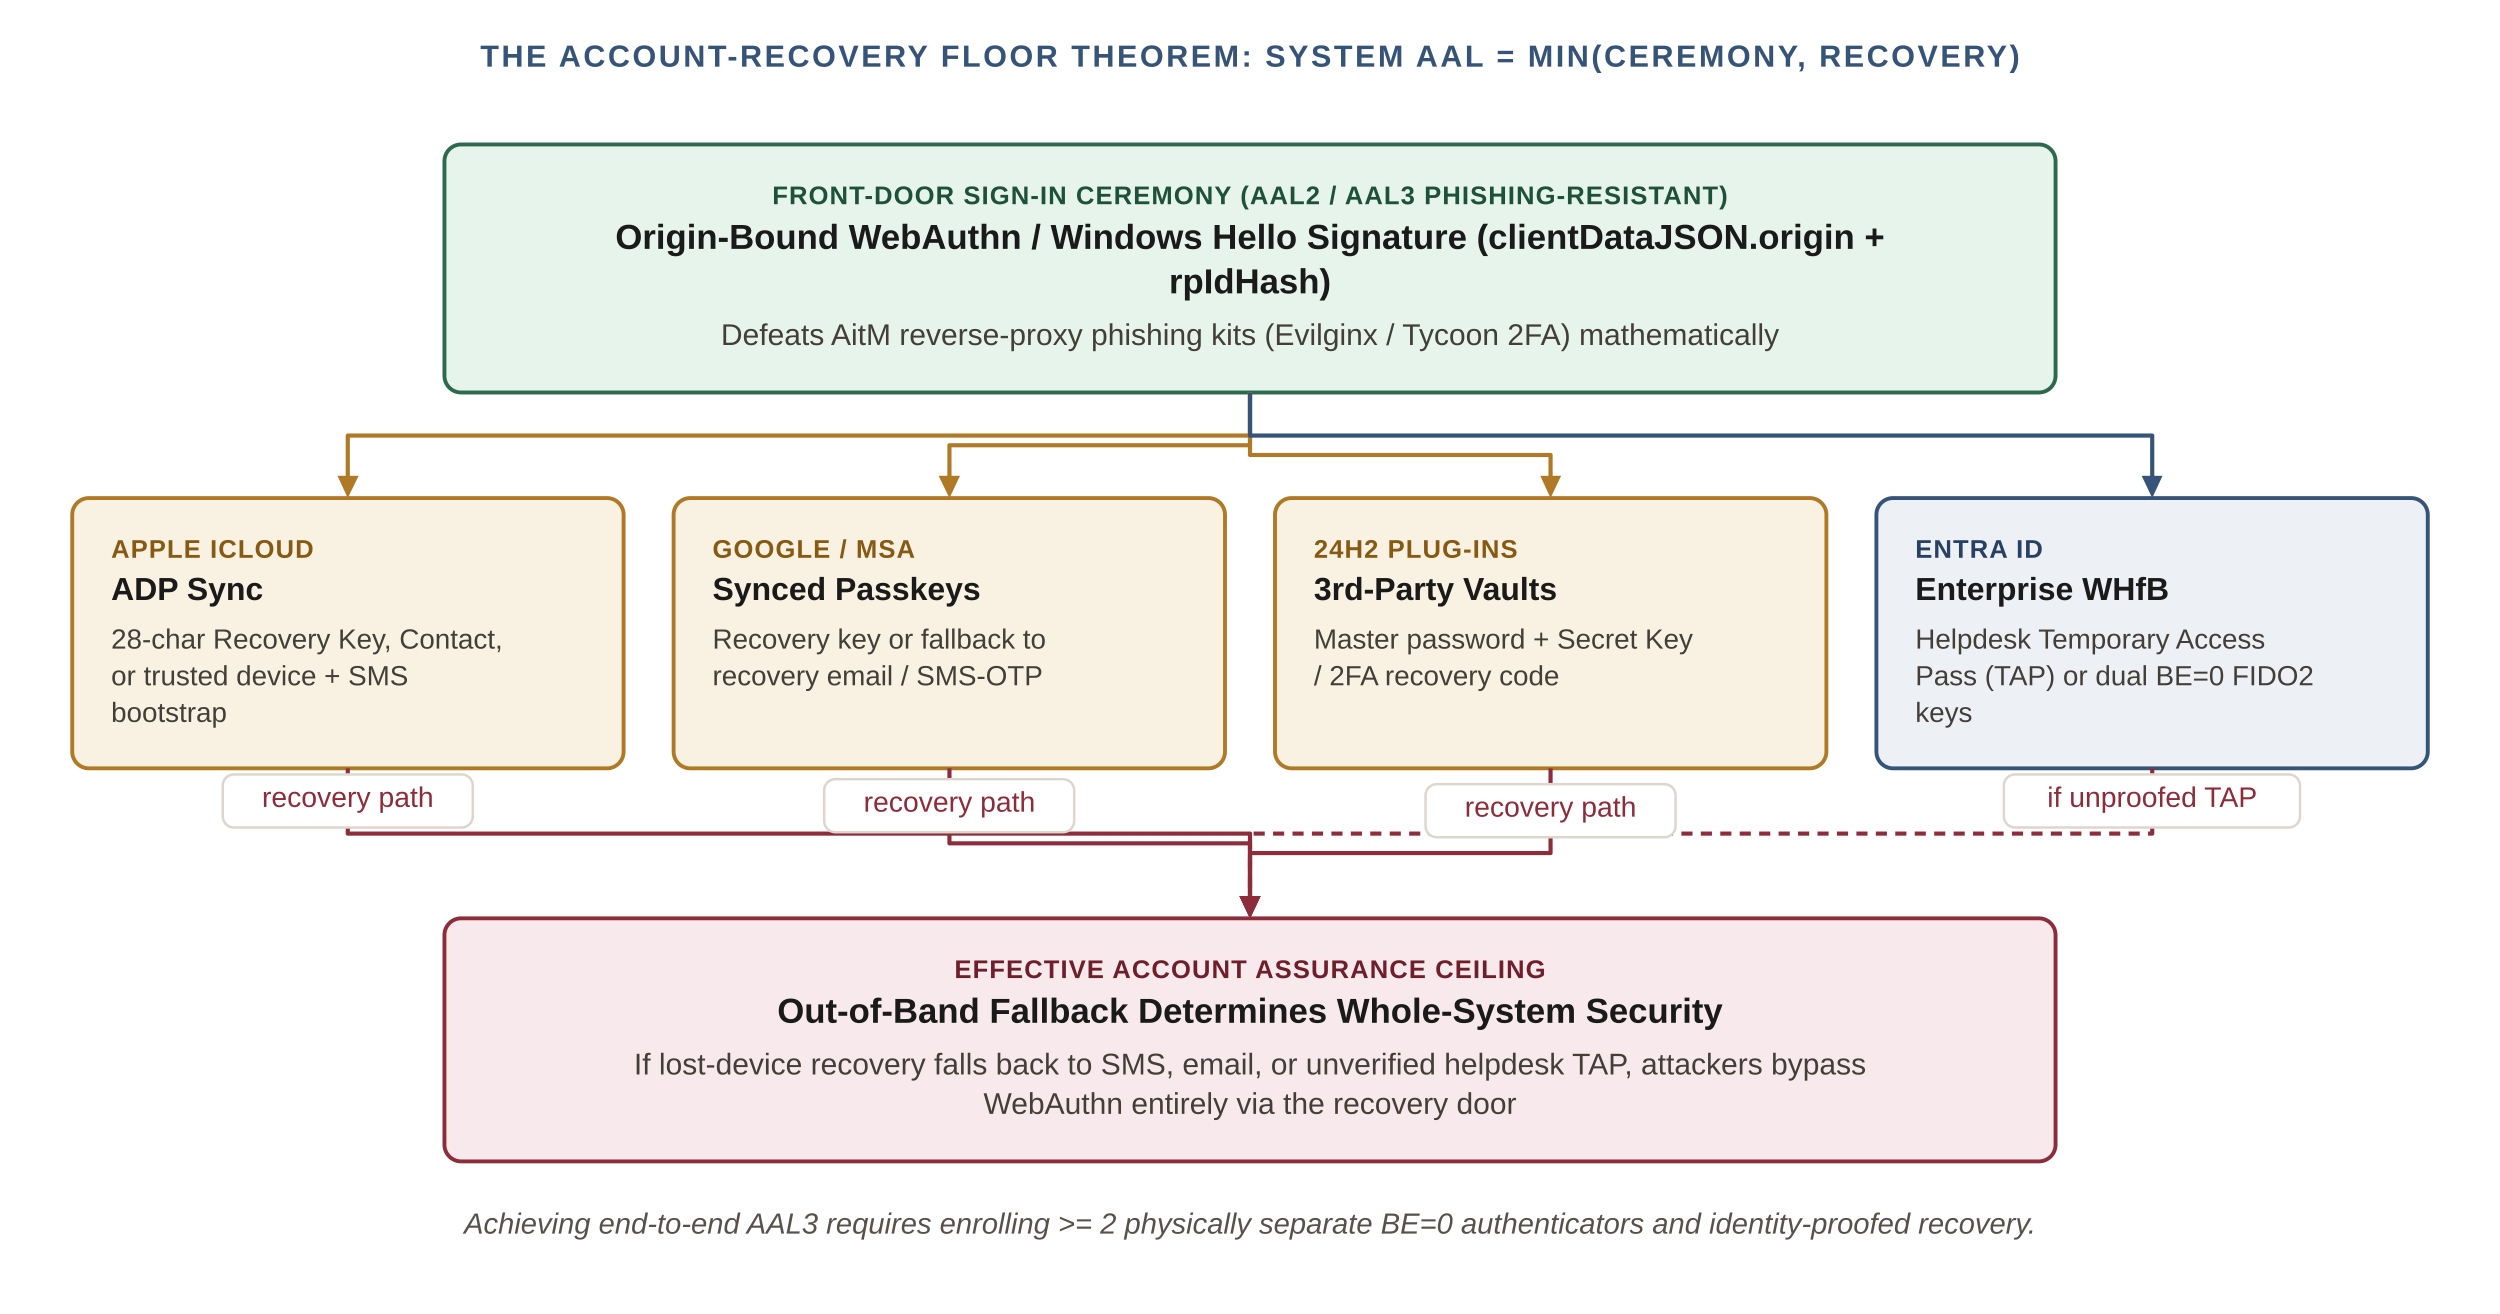
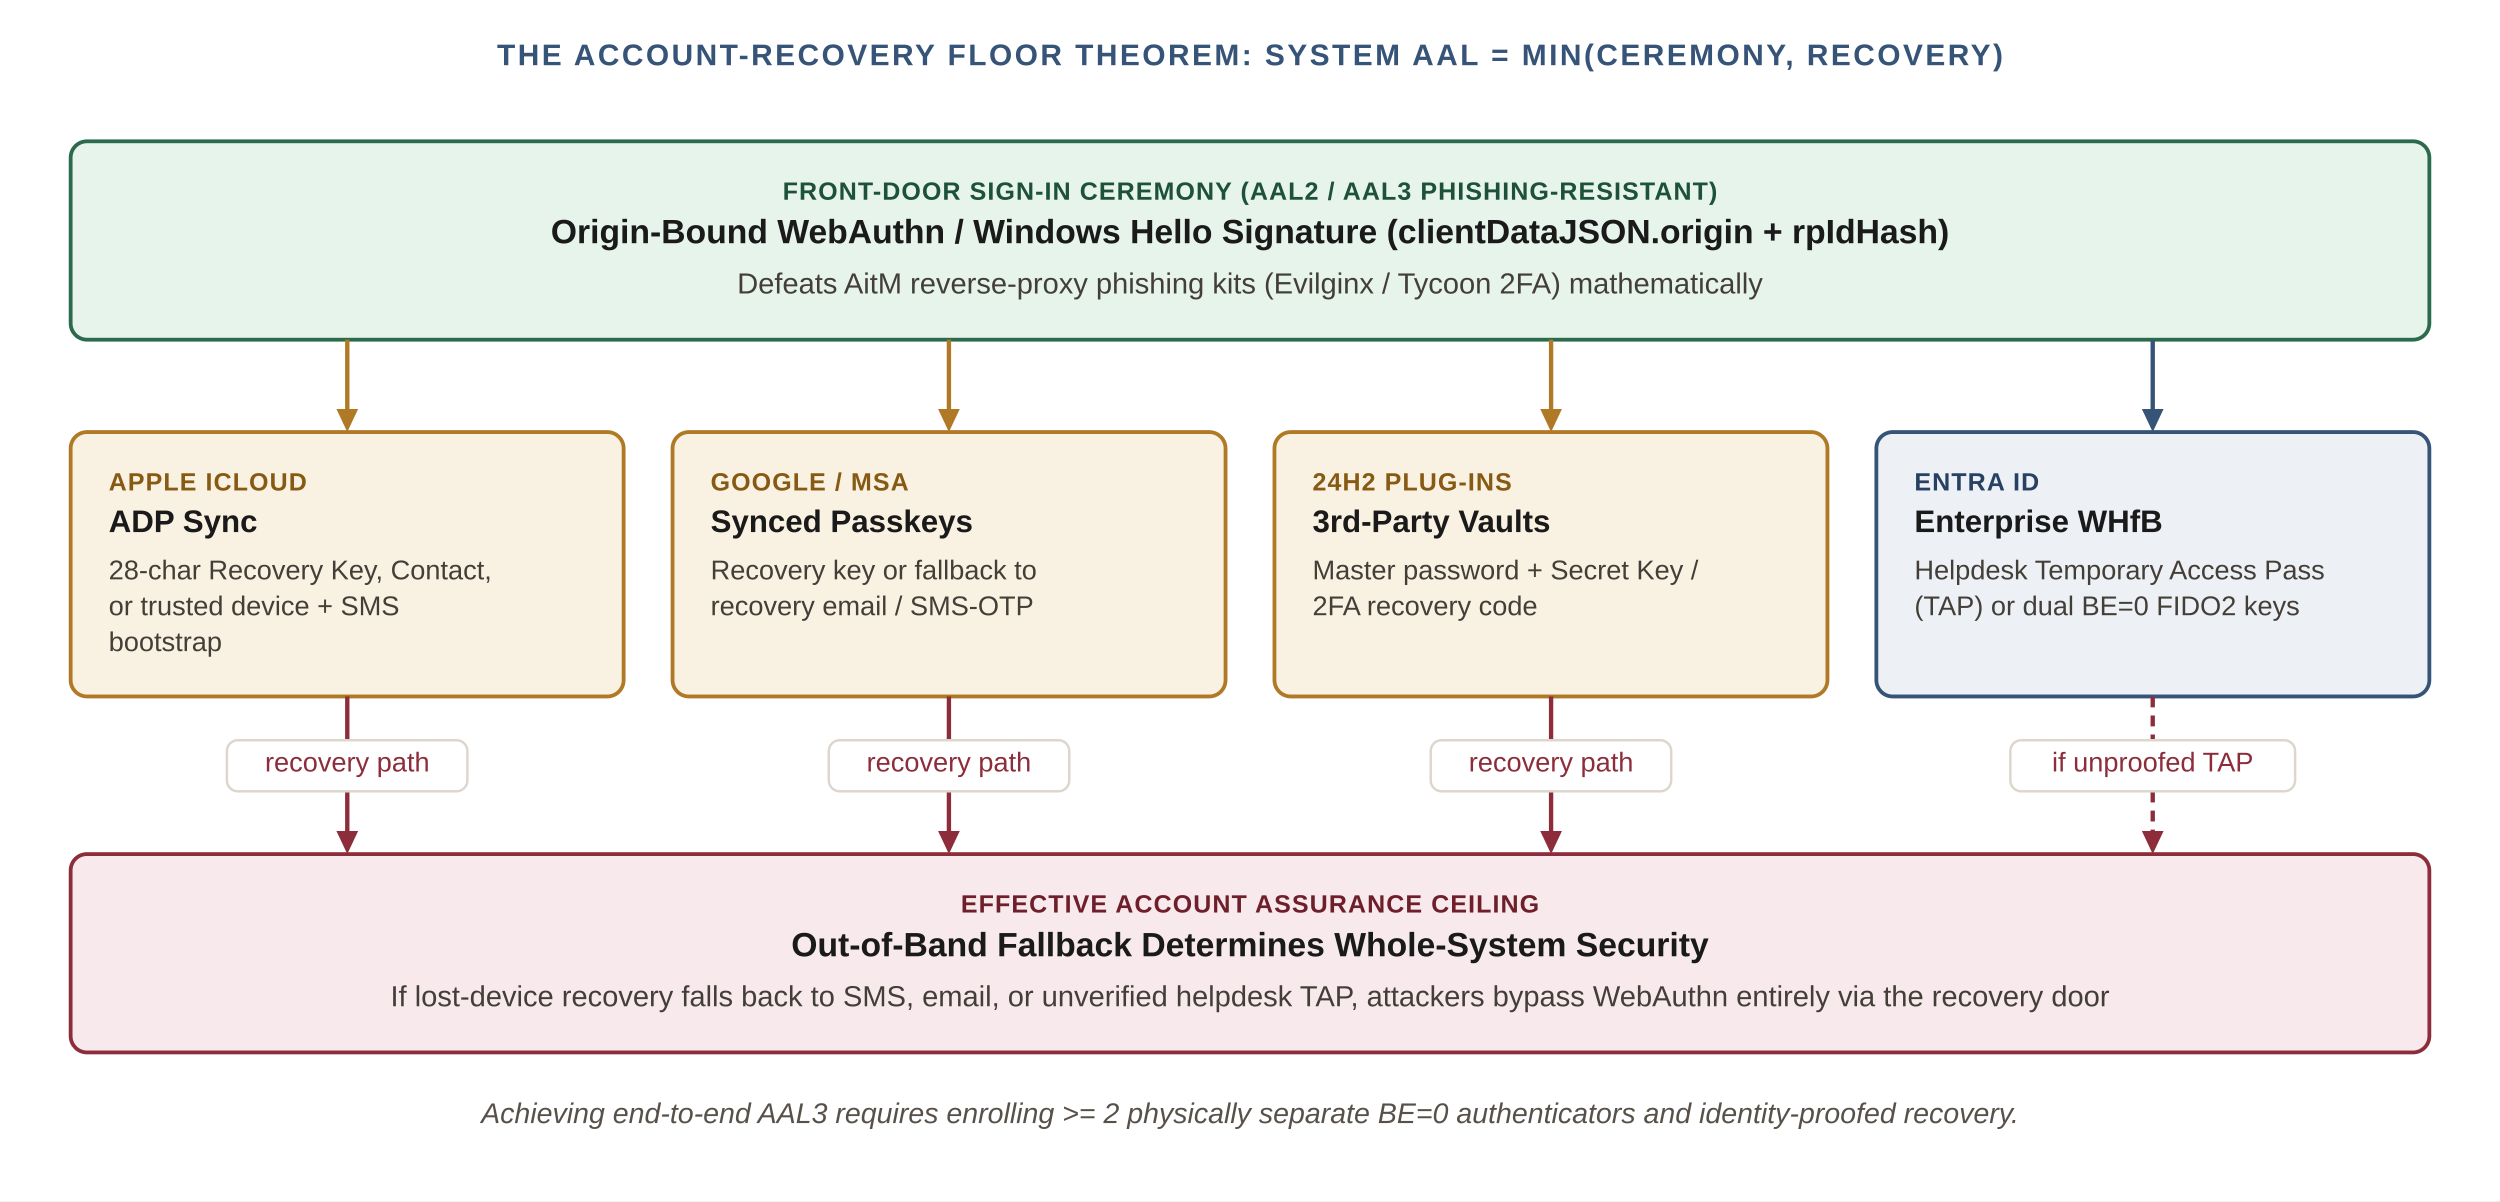
- <svg xmlns="http://www.w3.org/2000/svg" viewBox="0 0 900 473" width="900" height="473">
-   <rect x="0" y="0" width="900" height="473" fill="#ffffff" />
-   <text x="450.0" y="24.0" font-family="-apple-system, BlinkMacSystemFont, &quot;Segoe UI&quot;, &quot;Helvetica Neue&quot;, Arial, sans-serif" font-size="11.0" font-weight="700" letter-spacing="0.90px" fill="#365378" text-anchor="middle">THE ACCOUNT-RECOVERY FLOOR THEOREM: SYSTEM AAL = MIN(CEREMONY, RECOVERY)</text>
-   <rect x="160.0" y="52.0" width="580.0" height="89.3" rx="6.0" fill="#e6f4ec" stroke="#2b6a4c" stroke-width="1.4" />
-   <text x="450.0" y="73.5" font-family="-apple-system, BlinkMacSystemFont, &quot;Segoe UI&quot;, &quot;Helvetica Neue&quot;, Arial, sans-serif" font-size="9.2" font-weight="700" letter-spacing="0.40px" fill="#1e5139" text-anchor="middle">FRONT-DOOR SIGN-IN CEREMONY (AAL2 / AAL3 PHISHING-RESISTANT)</text>
-   <text x="450.0" y="89.6" font-family="-apple-system, BlinkMacSystemFont, &quot;Segoe UI&quot;, &quot;Helvetica Neue&quot;, Arial, sans-serif" font-size="12.5" font-weight="700" fill="#1a1a1a" text-anchor="middle">Origin-Bound WebAuthn / Windows Hello Signature (clientDataJSON.origin +</text>
-   <text x="450.0" y="105.6" font-family="-apple-system, BlinkMacSystemFont, &quot;Segoe UI&quot;, &quot;Helvetica Neue&quot;, Arial, sans-serif" font-size="12.5" font-weight="700" fill="#1a1a1a" text-anchor="middle">rpIdHash)</text>
-   <text x="450.0" y="124.2" font-family="-apple-system, BlinkMacSystemFont, &quot;Segoe UI&quot;, &quot;Helvetica Neue&quot;, Arial, sans-serif" font-size="10.8" font-weight="400" fill="#433e38" text-anchor="middle">Defeats AitM reverse-proxy phishing kits (Evilginx / Tycoon 2FA) mathematically</text>
-   <rect x="26.0" y="179.3" width="198.5" height="97.3" rx="6.0" fill="#f9f1e1" stroke="#b07926" stroke-width="1.4" />
-   <text x="40.0" y="200.8" font-family="-apple-system, BlinkMacSystemFont, &quot;Segoe UI&quot;, &quot;Helvetica Neue&quot;, Arial, sans-serif" font-size="9.2" font-weight="700" letter-spacing="0.40px" fill="#875a14" text-anchor="start">APPLE ICLOUD</text>
-   <text x="40.0" y="216.0" font-family="-apple-system, BlinkMacSystemFont, &quot;Segoe UI&quot;, &quot;Helvetica Neue&quot;, Arial, sans-serif" font-size="11.5" font-weight="700" fill="#1a1a1a" text-anchor="start">ADP Sync</text>
-   <text x="40.0" y="233.5" font-family="-apple-system, BlinkMacSystemFont, &quot;Segoe UI&quot;, &quot;Helvetica Neue&quot;, Arial, sans-serif" font-size="10.0" font-weight="400" fill="#433e38" text-anchor="start">28-char Recovery Key, Contact,</text>
-   <text x="40.0" y="246.7" font-family="-apple-system, BlinkMacSystemFont, &quot;Segoe UI&quot;, &quot;Helvetica Neue&quot;, Arial, sans-serif" font-size="10.0" font-weight="400" fill="#433e38" text-anchor="start">or trusted device + SMS</text>
-   <text x="40.0" y="259.9" font-family="-apple-system, BlinkMacSystemFont, &quot;Segoe UI&quot;, &quot;Helvetica Neue&quot;, Arial, sans-serif" font-size="10.0" font-weight="400" fill="#433e38" text-anchor="start">bootstrap</text>
-   <rect x="242.5" y="179.3" width="198.5" height="97.3" rx="6.0" fill="#f9f1e1" stroke="#b07926" stroke-width="1.4" />
-   <text x="256.5" y="200.8" font-family="-apple-system, BlinkMacSystemFont, &quot;Segoe UI&quot;, &quot;Helvetica Neue&quot;, Arial, sans-serif" font-size="9.2" font-weight="700" letter-spacing="0.40px" fill="#875a14" text-anchor="start">GOOGLE / MSA</text>
-   <text x="256.5" y="216.0" font-family="-apple-system, BlinkMacSystemFont, &quot;Segoe UI&quot;, &quot;Helvetica Neue&quot;, Arial, sans-serif" font-size="11.5" font-weight="700" fill="#1a1a1a" text-anchor="start">Synced Passkeys</text>
-   <text x="256.5" y="233.5" font-family="-apple-system, BlinkMacSystemFont, &quot;Segoe UI&quot;, &quot;Helvetica Neue&quot;, Arial, sans-serif" font-size="10.0" font-weight="400" fill="#433e38" text-anchor="start">Recovery key or fallback to</text>
-   <text x="256.5" y="246.7" font-family="-apple-system, BlinkMacSystemFont, &quot;Segoe UI&quot;, &quot;Helvetica Neue&quot;, Arial, sans-serif" font-size="10.0" font-weight="400" fill="#433e38" text-anchor="start">recovery email / SMS-OTP</text>
-   <rect x="459.0" y="179.3" width="198.5" height="97.3" rx="6.0" fill="#f9f1e1" stroke="#b07926" stroke-width="1.4" />
-   <text x="473.0" y="200.8" font-family="-apple-system, BlinkMacSystemFont, &quot;Segoe UI&quot;, &quot;Helvetica Neue&quot;, Arial, sans-serif" font-size="9.2" font-weight="700" letter-spacing="0.40px" fill="#875a14" text-anchor="start">24H2 PLUG-INS</text>
-   <text x="473.0" y="216.0" font-family="-apple-system, BlinkMacSystemFont, &quot;Segoe UI&quot;, &quot;Helvetica Neue&quot;, Arial, sans-serif" font-size="11.5" font-weight="700" fill="#1a1a1a" text-anchor="start">3rd-Party Vaults</text>
-   <text x="473.0" y="233.5" font-family="-apple-system, BlinkMacSystemFont, &quot;Segoe UI&quot;, &quot;Helvetica Neue&quot;, Arial, sans-serif" font-size="10.0" font-weight="400" fill="#433e38" text-anchor="start">Master password + Secret Key</text>
-   <text x="473.0" y="246.7" font-family="-apple-system, BlinkMacSystemFont, &quot;Segoe UI&quot;, &quot;Helvetica Neue&quot;, Arial, sans-serif" font-size="10.0" font-weight="400" fill="#433e38" text-anchor="start">/ 2FA recovery code</text>
-   <rect x="675.5" y="179.3" width="198.5" height="97.3" rx="6.0" fill="#edf1f6" stroke="#365378" stroke-width="1.4" />
-   <text x="689.5" y="200.8" font-family="-apple-system, BlinkMacSystemFont, &quot;Segoe UI&quot;, &quot;Helvetica Neue&quot;, Arial, sans-serif" font-size="9.2" font-weight="700" letter-spacing="0.40px" fill="#284163" text-anchor="start">ENTRA ID</text>
-   <text x="689.5" y="216.0" font-family="-apple-system, BlinkMacSystemFont, &quot;Segoe UI&quot;, &quot;Helvetica Neue&quot;, Arial, sans-serif" font-size="11.5" font-weight="700" fill="#1a1a1a" text-anchor="start">Enterprise WHfB</text>
-   <text x="689.5" y="233.5" font-family="-apple-system, BlinkMacSystemFont, &quot;Segoe UI&quot;, &quot;Helvetica Neue&quot;, Arial, sans-serif" font-size="10.0" font-weight="400" fill="#433e38" text-anchor="start">Helpdesk Temporary Access</text>
-   <text x="689.5" y="246.7" font-family="-apple-system, BlinkMacSystemFont, &quot;Segoe UI&quot;, &quot;Helvetica Neue&quot;, Arial, sans-serif" font-size="10.0" font-weight="400" fill="#433e38" text-anchor="start">Pass (TAP) or dual BE=0 FIDO2</text>
-   <text x="689.5" y="259.9" font-family="-apple-system, BlinkMacSystemFont, &quot;Segoe UI&quot;, &quot;Helvetica Neue&quot;, Arial, sans-serif" font-size="10.0" font-weight="400" fill="#433e38" text-anchor="start">keys</text>
-   <rect x="160.0" y="330.6" width="580.0" height="87.5" rx="6.0" fill="#f8eaec" stroke="#8d2d3b" stroke-width="1.4" />
-   <text x="450.0" y="352.1" font-family="-apple-system, BlinkMacSystemFont, &quot;Segoe UI&quot;, &quot;Helvetica Neue&quot;, Arial, sans-serif" font-size="9.2" font-weight="700" letter-spacing="0.40px" fill="#6e1f2b" text-anchor="middle">EFFECTIVE ACCOUNT ASSURANCE CEILING</text>
-   <text x="450.0" y="368.2" font-family="-apple-system, BlinkMacSystemFont, &quot;Segoe UI&quot;, &quot;Helvetica Neue&quot;, Arial, sans-serif" font-size="12.5" font-weight="700" fill="#1a1a1a" text-anchor="middle">Out-of-Band Fallback Determines Whole-System Security</text>
-   <text x="450.0" y="386.8" font-family="-apple-system, BlinkMacSystemFont, &quot;Segoe UI&quot;, &quot;Helvetica Neue&quot;, Arial, sans-serif" font-size="10.8" font-weight="400" fill="#433e38" text-anchor="middle">If lost-device recovery falls back to SMS, email, or unverified helpdesk TAP, attackers bypass</text>
-   <text x="450.0" y="401.0" font-family="-apple-system, BlinkMacSystemFont, &quot;Segoe UI&quot;, &quot;Helvetica Neue&quot;, Arial, sans-serif" font-size="10.8" font-weight="400" fill="#433e38" text-anchor="middle">WebAuthn entirely via the recovery door</text>
-   <text x="450.0" y="444.1" font-family="-apple-system, BlinkMacSystemFont, &quot;Segoe UI&quot;, &quot;Helvetica Neue&quot;, Arial, sans-serif" font-size="10.5" font-weight="400" font-style="italic" fill="#57514a" text-anchor="middle">Achieving end-to-end AAL3 requires enrolling &gt;= 2 physically separate BE=0 authenticators and identity-proofed recovery.</text>
-   <polyline points="450.0,141.3 450.0,156.8 125.2,156.8 125.2,172.8" fill="none" stroke="#b07926" stroke-width="1.5" stroke-linejoin="round" />
-   <polygon points="125.2,179.3 129.1,171.3 121.5,171.3" fill="#b07926" />
-   <polyline points="450.0,141.3 450.0,160.3 341.8,160.3 341.8,172.8" fill="none" stroke="#b07926" stroke-width="1.5" stroke-linejoin="round" />
-   <polygon points="341.8,179.3 345.6,171.3 337.9,171.3" fill="#b07926" />
-   <polyline points="450.0,141.3 450.0,163.8 558.2,163.8 558.2,172.8" fill="none" stroke="#b07926" stroke-width="1.5" stroke-linejoin="round" />
-   <polygon points="558.2,179.3 562.0,171.3 554.5,171.3" fill="#b07926" />
-   <polyline points="450.0,141.3 450.0,156.8 774.8,156.8 774.8,172.8" fill="none" stroke="#365378" stroke-width="1.5" stroke-linejoin="round" />
-   <polygon points="774.8,179.3 778.5,171.3 771.0,171.3" fill="#365378" />
-   <polyline points="125.2,276.6 125.2,300.1 450.0,300.1 450.0,324.1" fill="none" stroke="#8d2d3b" stroke-width="1.5" stroke-linejoin="round" />
-   <polygon points="450.0,330.6 453.8,322.6 446.2,322.6" fill="#8d2d3b" />
-   <polyline points="341.8,276.6 341.8,303.6 450.0,303.6 450.0,324.1" fill="none" stroke="#8d2d3b" stroke-width="1.5" stroke-linejoin="round" />
-   <polygon points="450.0,330.6 453.8,322.6 446.2,322.6" fill="#8d2d3b" />
-   <polyline points="558.2,276.6 558.2,307.1 450.0,307.1 450.0,324.1" fill="none" stroke="#8d2d3b" stroke-width="1.5" stroke-linejoin="round" />
-   <polygon points="450.0,330.6 453.8,322.6 446.2,322.6" fill="#8d2d3b" />
-   <polyline points="774.8,276.6 774.8,300.1 450.0,300.1 450.0,324.1" fill="none" stroke="#8d2d3b" stroke-width="1.5" stroke-linejoin="round" stroke-dasharray="4,3" />
-   <polygon points="450.0,330.6 453.8,322.6 446.2,322.6" fill="#8d2d3b" />
-   <rect x="80.2" y="278.8" width="90.0" height="19.1" rx="4" fill="#ffffff" stroke="#dcd6cc" stroke-width="0.9" />
-   <text x="125.2" y="290.5" font-family="-apple-system, BlinkMacSystemFont, &quot;Segoe UI&quot;, &quot;Helvetica Neue&quot;, Arial, sans-serif" font-size="10.2" font-weight="400" fill="#8d2d3b" text-anchor="middle">recovery path</text>
-   <rect x="296.7" y="280.5" width="90.0" height="19.1" rx="4" fill="#ffffff" stroke="#dcd6cc" stroke-width="0.9" />
-   <text x="341.8" y="292.2" font-family="-apple-system, BlinkMacSystemFont, &quot;Segoe UI&quot;, &quot;Helvetica Neue&quot;, Arial, sans-serif" font-size="10.2" font-weight="400" fill="#8d2d3b" text-anchor="middle">recovery path</text>
-   <rect x="513.2" y="282.3" width="90.0" height="19.1" rx="4" fill="#ffffff" stroke="#dcd6cc" stroke-width="0.9" />
-   <text x="558.2" y="294.0" font-family="-apple-system, BlinkMacSystemFont, &quot;Segoe UI&quot;, &quot;Helvetica Neue&quot;, Arial, sans-serif" font-size="10.2" font-weight="400" fill="#8d2d3b" text-anchor="middle">recovery path</text>
-   <rect x="721.4" y="278.8" width="106.6" height="19.1" rx="4" fill="#ffffff" stroke="#dcd6cc" stroke-width="0.9" />
-   <text x="774.8" y="290.5" font-family="-apple-system, BlinkMacSystemFont, &quot;Segoe UI&quot;, &quot;Helvetica Neue&quot;, Arial, sans-serif" font-size="10.2" font-weight="400" fill="#8d2d3b" text-anchor="middle">if unproofed TAP</text>
+ <svg xmlns="http://www.w3.org/2000/svg" viewBox="0 0 920 442" width="920" height="442">
+   <rect x="0" y="0" width="920" height="442" fill="#ffffff" />
+   <text x="460.0" y="24.0" font-family="-apple-system, BlinkMacSystemFont, &quot;Segoe UI&quot;, &quot;Helvetica Neue&quot;, Arial, sans-serif" font-size="11.0" font-weight="700" letter-spacing="0.90px" fill="#365378" text-anchor="middle">THE ACCOUNT-RECOVERY FLOOR THEOREM: SYSTEM AAL = MIN(CEREMONY, RECOVERY)</text>
+   <rect x="26.0" y="52.0" width="868.0" height="73.0" rx="6.0" fill="#e6f4ec" stroke="#2b6a4c" stroke-width="1.4" />
+   <text x="460.0" y="73.5" font-family="-apple-system, BlinkMacSystemFont, &quot;Segoe UI&quot;, &quot;Helvetica Neue&quot;, Arial, sans-serif" font-size="9.2" font-weight="700" letter-spacing="0.40px" fill="#1e5139" text-anchor="middle">FRONT-DOOR SIGN-IN CEREMONY (AAL2 / AAL3 PHISHING-RESISTANT)</text>
+   <text x="460.0" y="89.5" font-family="-apple-system, BlinkMacSystemFont, &quot;Segoe UI&quot;, &quot;Helvetica Neue&quot;, Arial, sans-serif" font-size="12.4" font-weight="700" fill="#1a1a1a" text-anchor="middle">Origin-Bound WebAuthn / Windows Hello Signature (clientDataJSON.origin + rpIdHash)</text>
+   <text x="460.0" y="108.0" font-family="-apple-system, BlinkMacSystemFont, &quot;Segoe UI&quot;, &quot;Helvetica Neue&quot;, Arial, sans-serif" font-size="10.7" font-weight="400" fill="#433e38" text-anchor="middle">Defeats AitM reverse-proxy phishing kits (Evilginx / Tycoon 2FA) mathematically</text>
+   <rect x="26.0" y="159.0" width="203.5" height="97.3" rx="6.0" fill="#f9f1e1" stroke="#b07926" stroke-width="1.4" />
+   <text x="40.0" y="180.5" font-family="-apple-system, BlinkMacSystemFont, &quot;Segoe UI&quot;, &quot;Helvetica Neue&quot;, Arial, sans-serif" font-size="9.2" font-weight="700" letter-spacing="0.40px" fill="#875a14" text-anchor="start">APPLE ICLOUD</text>
+   <text x="40.0" y="195.8" font-family="-apple-system, BlinkMacSystemFont, &quot;Segoe UI&quot;, &quot;Helvetica Neue&quot;, Arial, sans-serif" font-size="11.5" font-weight="700" fill="#1a1a1a" text-anchor="start">ADP Sync</text>
+   <text x="40.0" y="213.2" font-family="-apple-system, BlinkMacSystemFont, &quot;Segoe UI&quot;, &quot;Helvetica Neue&quot;, Arial, sans-serif" font-size="10.0" font-weight="400" fill="#433e38" text-anchor="start">28-char Recovery Key, Contact,</text>
+   <text x="40.0" y="226.4" font-family="-apple-system, BlinkMacSystemFont, &quot;Segoe UI&quot;, &quot;Helvetica Neue&quot;, Arial, sans-serif" font-size="10.0" font-weight="400" fill="#433e38" text-anchor="start">or trusted device + SMS</text>
+   <text x="40.0" y="239.6" font-family="-apple-system, BlinkMacSystemFont, &quot;Segoe UI&quot;, &quot;Helvetica Neue&quot;, Arial, sans-serif" font-size="10.0" font-weight="400" fill="#433e38" text-anchor="start">bootstrap</text>
+   <rect x="247.5" y="159.0" width="203.5" height="97.3" rx="6.0" fill="#f9f1e1" stroke="#b07926" stroke-width="1.4" />
+   <text x="261.5" y="180.5" font-family="-apple-system, BlinkMacSystemFont, &quot;Segoe UI&quot;, &quot;Helvetica Neue&quot;, Arial, sans-serif" font-size="9.2" font-weight="700" letter-spacing="0.40px" fill="#875a14" text-anchor="start">GOOGLE / MSA</text>
+   <text x="261.5" y="195.8" font-family="-apple-system, BlinkMacSystemFont, &quot;Segoe UI&quot;, &quot;Helvetica Neue&quot;, Arial, sans-serif" font-size="11.5" font-weight="700" fill="#1a1a1a" text-anchor="start">Synced Passkeys</text>
+   <text x="261.5" y="213.2" font-family="-apple-system, BlinkMacSystemFont, &quot;Segoe UI&quot;, &quot;Helvetica Neue&quot;, Arial, sans-serif" font-size="10.0" font-weight="400" fill="#433e38" text-anchor="start">Recovery key or fallback to</text>
+   <text x="261.5" y="226.4" font-family="-apple-system, BlinkMacSystemFont, &quot;Segoe UI&quot;, &quot;Helvetica Neue&quot;, Arial, sans-serif" font-size="10.0" font-weight="400" fill="#433e38" text-anchor="start">recovery email / SMS-OTP</text>
+   <rect x="469.0" y="159.0" width="203.5" height="97.3" rx="6.0" fill="#f9f1e1" stroke="#b07926" stroke-width="1.4" />
+   <text x="483.0" y="180.5" font-family="-apple-system, BlinkMacSystemFont, &quot;Segoe UI&quot;, &quot;Helvetica Neue&quot;, Arial, sans-serif" font-size="9.2" font-weight="700" letter-spacing="0.40px" fill="#875a14" text-anchor="start">24H2 PLUG-INS</text>
+   <text x="483.0" y="195.8" font-family="-apple-system, BlinkMacSystemFont, &quot;Segoe UI&quot;, &quot;Helvetica Neue&quot;, Arial, sans-serif" font-size="11.5" font-weight="700" fill="#1a1a1a" text-anchor="start">3rd-Party Vaults</text>
+   <text x="483.0" y="213.2" font-family="-apple-system, BlinkMacSystemFont, &quot;Segoe UI&quot;, &quot;Helvetica Neue&quot;, Arial, sans-serif" font-size="10.0" font-weight="400" fill="#433e38" text-anchor="start">Master password + Secret Key /</text>
+   <text x="483.0" y="226.4" font-family="-apple-system, BlinkMacSystemFont, &quot;Segoe UI&quot;, &quot;Helvetica Neue&quot;, Arial, sans-serif" font-size="10.0" font-weight="400" fill="#433e38" text-anchor="start">2FA recovery code</text>
+   <rect x="690.5" y="159.0" width="203.5" height="97.3" rx="6.0" fill="#edf1f6" stroke="#365378" stroke-width="1.4" />
+   <text x="704.5" y="180.5" font-family="-apple-system, BlinkMacSystemFont, &quot;Segoe UI&quot;, &quot;Helvetica Neue&quot;, Arial, sans-serif" font-size="9.2" font-weight="700" letter-spacing="0.40px" fill="#284163" text-anchor="start">ENTRA ID</text>
+   <text x="704.5" y="195.8" font-family="-apple-system, BlinkMacSystemFont, &quot;Segoe UI&quot;, &quot;Helvetica Neue&quot;, Arial, sans-serif" font-size="11.5" font-weight="700" fill="#1a1a1a" text-anchor="start">Enterprise WHfB</text>
+   <text x="704.5" y="213.2" font-family="-apple-system, BlinkMacSystemFont, &quot;Segoe UI&quot;, &quot;Helvetica Neue&quot;, Arial, sans-serif" font-size="10.0" font-weight="400" fill="#433e38" text-anchor="start">Helpdesk Temporary Access Pass</text>
+   <text x="704.5" y="226.4" font-family="-apple-system, BlinkMacSystemFont, &quot;Segoe UI&quot;, &quot;Helvetica Neue&quot;, Arial, sans-serif" font-size="10.0" font-weight="400" fill="#433e38" text-anchor="start">(TAP) or dual BE=0 FIDO2 keys</text>
+   <rect x="26.0" y="314.3" width="868.0" height="73.0" rx="6.0" fill="#f8eaec" stroke="#8d2d3b" stroke-width="1.4" />
+   <text x="460.0" y="335.8" font-family="-apple-system, BlinkMacSystemFont, &quot;Segoe UI&quot;, &quot;Helvetica Neue&quot;, Arial, sans-serif" font-size="9.2" font-weight="700" letter-spacing="0.40px" fill="#6e1f2b" text-anchor="middle">EFFECTIVE ACCOUNT ASSURANCE CEILING</text>
+   <text x="460.0" y="351.9" font-family="-apple-system, BlinkMacSystemFont, &quot;Segoe UI&quot;, &quot;Helvetica Neue&quot;, Arial, sans-serif" font-size="12.4" font-weight="700" fill="#1a1a1a" text-anchor="middle">Out-of-Band Fallback Determines Whole-System Security</text>
+   <text x="460.0" y="370.3" font-family="-apple-system, BlinkMacSystemFont, &quot;Segoe UI&quot;, &quot;Helvetica Neue&quot;, Arial, sans-serif" font-size="10.7" font-weight="400" fill="#433e38" text-anchor="middle">If lost-device recovery falls back to SMS, email, or unverified helpdesk TAP, attackers bypass WebAuthn entirely via the recovery door</text>
+   <text x="460.0" y="413.3" font-family="-apple-system, BlinkMacSystemFont, &quot;Segoe UI&quot;, &quot;Helvetica Neue&quot;, Arial, sans-serif" font-size="10.5" font-weight="400" font-style="italic" fill="#57514a" text-anchor="middle">Achieving end-to-end AAL3 requires enrolling &gt;= 2 physically separate BE=0 authenticators and identity-proofed recovery.</text>
+   <line x1="127.8" y1="125.0" x2="127.8" y2="152.5" stroke="#b07926" stroke-width="1.6" />
+   <polygon points="127.8,159.0 131.8,150.5 123.8,150.5" fill="#b07926" />
+   <line x1="349.2" y1="125.0" x2="349.2" y2="152.5" stroke="#b07926" stroke-width="1.6" />
+   <polygon points="349.2,159.0 353.2,150.5 345.2,150.5" fill="#b07926" />
+   <line x1="570.8" y1="125.0" x2="570.8" y2="152.5" stroke="#b07926" stroke-width="1.6" />
+   <polygon points="570.8,159.0 574.8,150.5 566.8,150.5" fill="#b07926" />
+   <line x1="792.2" y1="125.0" x2="792.2" y2="152.5" stroke="#365378" stroke-width="1.6" />
+   <polygon points="792.2,159.0 796.2,150.5 788.2,150.5" fill="#365378" />
+   <line x1="127.8" y1="256.3" x2="127.8" y2="307.8" stroke="#8d2d3b" stroke-width="1.6" />
+   <polygon points="127.8,314.3 131.8,305.8 123.8,305.8" fill="#8d2d3b" />
+   <line x1="349.2" y1="256.3" x2="349.2" y2="307.8" stroke="#8d2d3b" stroke-width="1.6" />
+   <polygon points="349.2,314.3 353.2,305.8 345.2,305.8" fill="#8d2d3b" />
+   <line x1="570.8" y1="256.3" x2="570.8" y2="307.8" stroke="#8d2d3b" stroke-width="1.6" />
+   <polygon points="570.8,314.3 574.8,305.8 566.8,305.8" fill="#8d2d3b" />
+   <line x1="792.2" y1="256.3" x2="792.2" y2="307.8" stroke="#8d2d3b" stroke-width="1.6" stroke-dasharray="4,3" />
+   <polygon points="792.2,314.3 796.2,305.8 788.2,305.8" fill="#8d2d3b" />
+   <rect x="83.5" y="272.4" width="88.5" height="18.8" rx="4" fill="#ffffff" stroke="#dcd6cc" stroke-width="0.9" />
+   <text x="127.8" y="283.9" font-family="-apple-system, BlinkMacSystemFont, &quot;Segoe UI&quot;, &quot;Helvetica Neue&quot;, Arial, sans-serif" font-size="10.0" font-weight="400" fill="#8d2d3b" text-anchor="middle">recovery path</text>
+   <rect x="305.0" y="272.4" width="88.5" height="18.8" rx="4" fill="#ffffff" stroke="#dcd6cc" stroke-width="0.9" />
+   <text x="349.2" y="283.9" font-family="-apple-system, BlinkMacSystemFont, &quot;Segoe UI&quot;, &quot;Helvetica Neue&quot;, Arial, sans-serif" font-size="10.0" font-weight="400" fill="#8d2d3b" text-anchor="middle">recovery path</text>
+   <rect x="526.5" y="272.4" width="88.5" height="18.8" rx="4" fill="#ffffff" stroke="#dcd6cc" stroke-width="0.9" />
+   <text x="570.8" y="283.9" font-family="-apple-system, BlinkMacSystemFont, &quot;Segoe UI&quot;, &quot;Helvetica Neue&quot;, Arial, sans-serif" font-size="10.0" font-weight="400" fill="#8d2d3b" text-anchor="middle">recovery path</text>
+   <rect x="739.8" y="272.4" width="104.8" height="18.8" rx="4" fill="#ffffff" stroke="#dcd6cc" stroke-width="0.9" />
+   <text x="792.2" y="283.9" font-family="-apple-system, BlinkMacSystemFont, &quot;Segoe UI&quot;, &quot;Helvetica Neue&quot;, Arial, sans-serif" font-size="10.0" font-weight="400" fill="#8d2d3b" text-anchor="middle">if unproofed TAP</text>
</svg>
